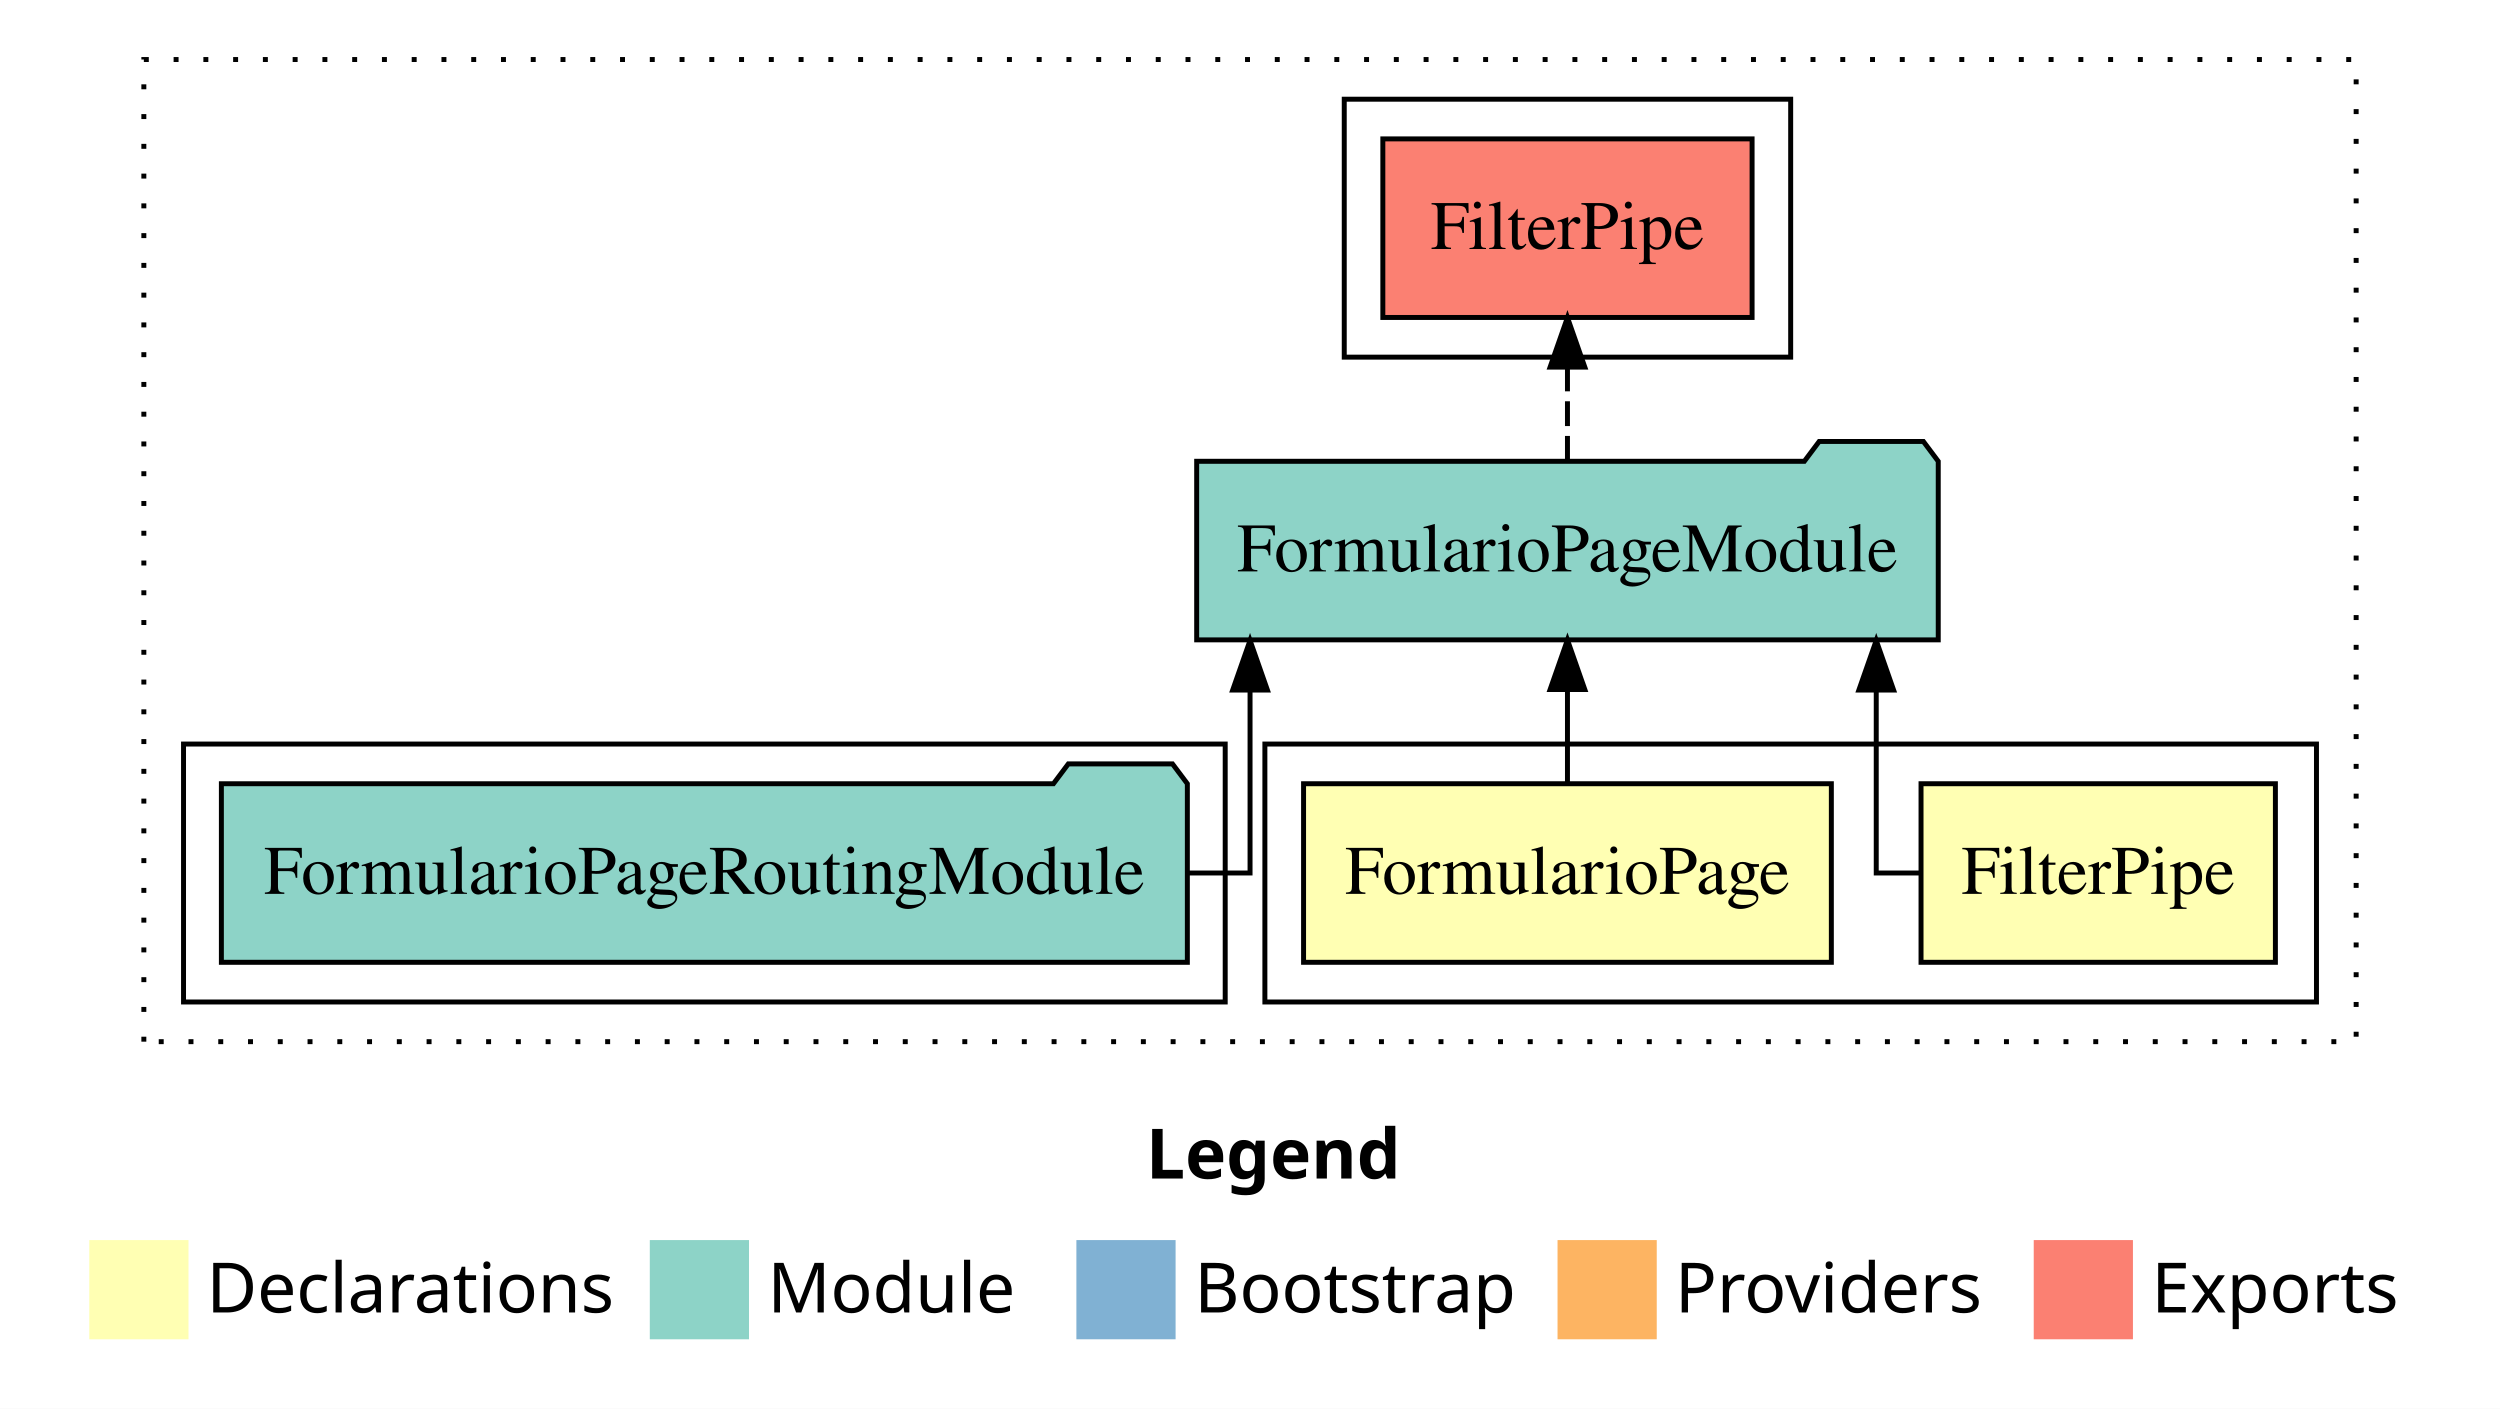
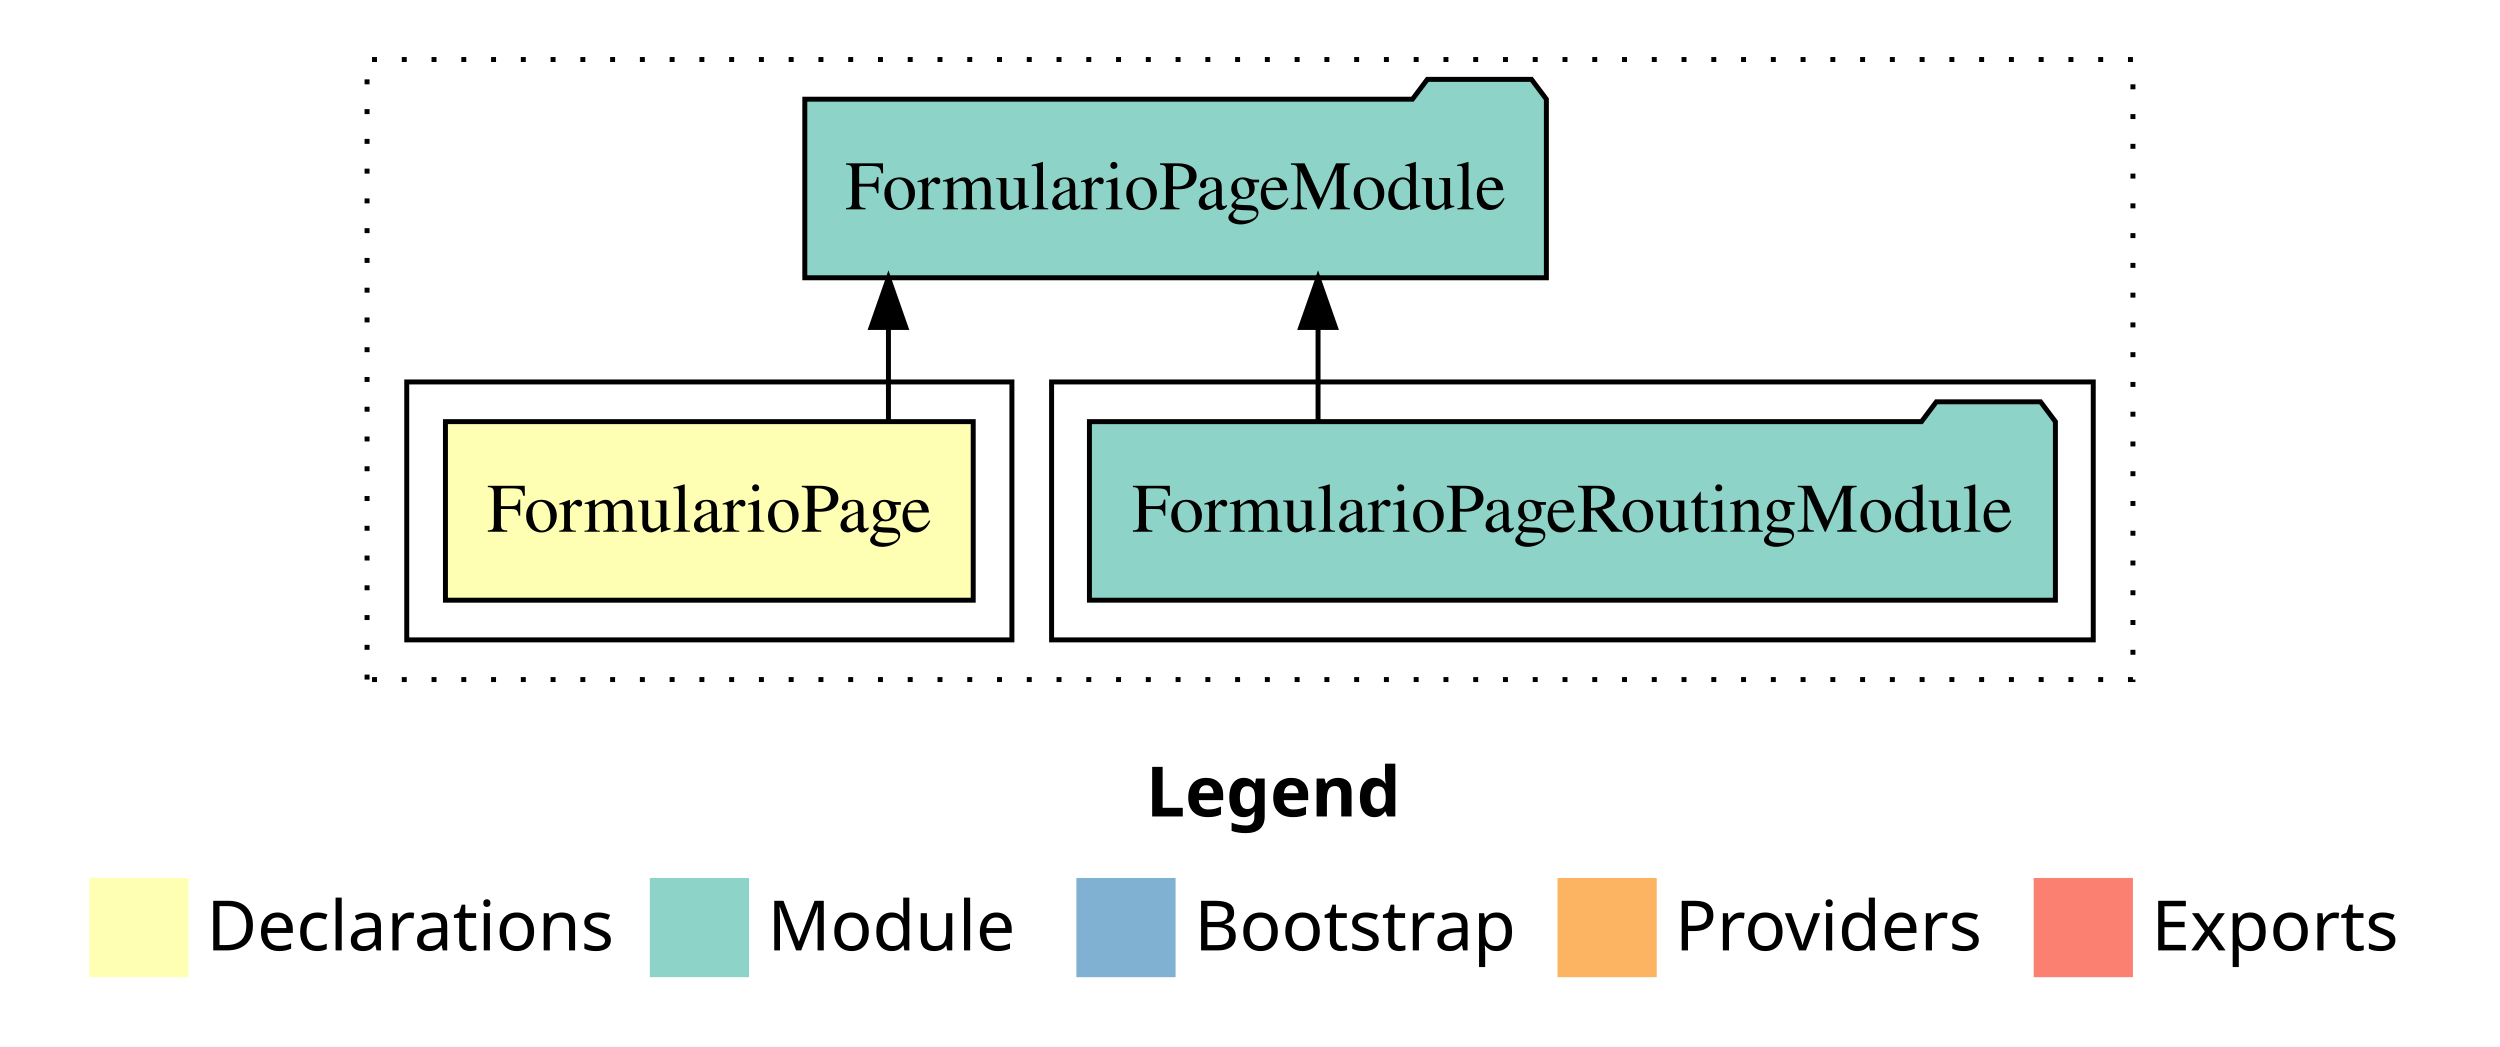
- <svg xmlns="http://www.w3.org/2000/svg" width="504pt" height="284pt" viewBox="0.00 0.00 504.00 284.00">
-   <g id="graph0" class="graph" transform="scale(1 1) rotate(0) translate(4 280)">
-     <polygon fill="white" stroke="transparent" points="-4,4 -4,-280 500,-280 500,4 -4,4" />
+ <svg xmlns="http://www.w3.org/2000/svg" width="504pt" height="211pt" viewBox="0.00 0.00 504.00 211.00">
+   <g id="graph0" class="graph" transform="scale(1 1) rotate(0) translate(4 207)">
+     <polygon fill="white" stroke="transparent" points="-4,4 -4,-207 500,-207 500,4 -4,4" />
    <text text-anchor="start" x="227.01" y="-42.4" font-family="Times-12" font-weight="bold" font-size="14.00">Legend</text>
    <polygon fill="#ffffb3" stroke="transparent" points="14,-10 14,-30 34,-30 34,-10 14,-10" />
    <text text-anchor="start" x="37.63" y="-15.4" font-family="Times-12" font-size="14.00">  Declarations</text>
    <polygon fill="#8dd3c7" stroke="transparent" points="127,-10 127,-30 147,-30 147,-10 127,-10" />
    <text text-anchor="start" x="150.73" y="-15.4" font-family="Times-12" font-size="14.00">  Module</text>
    <polygon fill="#80b1d3" stroke="transparent" points="213,-10 213,-30 233,-30 233,-10 213,-10" />
    <text text-anchor="start" x="236.78" y="-15.4" font-family="Times-12" font-size="14.00">  Bootstrap</text>
    <polygon fill="#fdb462" stroke="transparent" points="310,-10 310,-30 330,-30 330,-10 310,-10" />
    <text text-anchor="start" x="333.67" y="-15.4" font-family="Times-12" font-size="14.00">  Providers</text>
    <polygon fill="#fb8072" stroke="transparent" points="406,-10 406,-30 426,-30 426,-10 406,-10" />
    <text text-anchor="start" x="429.73" y="-15.4" font-family="Times-12" font-size="14.00">  Exports</text>
    <g id="clust1" class="cluster">
-       <polygon fill="none" stroke="black" stroke-dasharray="1,5" points="25,-70 25,-268 471,-268 471,-70 25,-70" />
+       <polygon fill="none" stroke="black" stroke-dasharray="1,5" points="70,-70 70,-195 426,-195 426,-70 70,-70" />
+     </g>
+     <g id="clust4" class="cluster">
+       <polygon fill="none" stroke="black" points="208,-78 208,-130 418,-130 418,-78 208,-78" />
    </g>
    <g id="clust2" class="cluster">
-       <polygon fill="none" stroke="black" points="251,-78 251,-130 463,-130 463,-78 251,-78" />
-     </g>
-     <g id="clust6" class="cluster">
-       <polygon fill="none" stroke="black" points="267,-208 267,-260 357,-260 357,-208 267,-208" />
-     </g>
-     <g id="clust5" class="cluster">
-       <polygon fill="none" stroke="black" points="33,-78 33,-130 243,-130 243,-78 33,-78" />
+       <polygon fill="none" stroke="black" points="78,-78 78,-130 200,-130 200,-78 78,-78" />
    </g>
    <g id="node1" class="node">
-       <polygon fill="#ffffb3" stroke="black" points="454.72,-122 383.28,-122 383.28,-86 454.72,-86 454.72,-122" />
-       <text text-anchor="middle" x="419" y="-99.8" font-family="Times,serif" font-size="14.00">FilterPipe</text>
+       <polygon fill="#ffffb3" stroke="black" points="192.2,-122 85.8,-122 85.8,-86 192.2,-86 192.2,-122" />
+       <text text-anchor="middle" x="139" y="-99.8" font-family="Times,serif" font-size="14.00">FormularioPage</text>
+     </g>
+     <g id="node2" class="node">
+       <polygon fill="#8dd3c7" stroke="black" points="307.75,-187 304.75,-191 283.75,-191 280.75,-187 158.25,-187 158.25,-151 307.75,-151 307.75,-187" />
+       <text text-anchor="middle" x="233" y="-164.8" font-family="Times,serif" font-size="14.00">FormularioPageModule</text>
+     </g>
+     <g id="edge1" class="edge">
+       <path fill="none" stroke="black" d="M175.11,-122.11C175.11,-122.11 175.11,-140.99 175.11,-140.99" />
+       <polygon fill="black" stroke="black" points="171.61,-140.99 175.11,-150.99 178.61,-140.99 171.61,-140.99" />
    </g>
    <g id="node3" class="node">
-       <polygon fill="#8dd3c7" stroke="black" points="386.75,-187 383.75,-191 362.75,-191 359.75,-187 237.25,-187 237.25,-151 386.75,-151 386.75,-187" />
-       <text text-anchor="middle" x="312" y="-164.8" font-family="Times,serif" font-size="14.00">FormularioPageModule</text>
-     </g>
-     <g id="edge1" class="edge">
-       <path fill="none" stroke="black" d="M383.3,-104C377.99,-104 374.25,-104 374.25,-104 374.25,-104 374.25,-140.89 374.25,-140.89" />
-       <polygon fill="black" stroke="black" points="370.75,-140.89 374.25,-150.89 377.75,-140.89 370.75,-140.89" />
-     </g>
-     <g id="node2" class="node">
-       <polygon fill="#ffffb3" stroke="black" points="365.2,-122 258.8,-122 258.8,-86 365.2,-86 365.2,-122" />
-       <text text-anchor="middle" x="312" y="-99.8" font-family="Times,serif" font-size="14.00">FormularioPage</text>
+       <polygon fill="#8dd3c7" stroke="black" points="410.37,-122 407.37,-126 386.37,-126 383.37,-122 215.63,-122 215.63,-86 410.37,-86 410.37,-122" />
+       <text text-anchor="middle" x="313" y="-99.8" font-family="Times,serif" font-size="14.00">FormularioPageRoutingModule</text>
    </g>
    <g id="edge2" class="edge">
-       <path fill="none" stroke="black" d="M312,-122.11C312,-122.11 312,-140.99 312,-140.99" />
-       <polygon fill="black" stroke="black" points="308.5,-140.99 312,-150.99 315.5,-140.99 308.5,-140.99" />
-     </g>
-     <g id="node5" class="node">
-       <polygon fill="#fb8072" stroke="black" points="349.22,-252 274.78,-252 274.78,-216 349.22,-216 349.22,-252" />
-       <text text-anchor="middle" x="312" y="-229.8" font-family="Times,serif" font-size="14.00">FilterPipe </text>
-     </g>
-     <g id="edge4" class="edge">
-       <path fill="none" stroke="black" stroke-dasharray="5,2" d="M312,-187.11C312,-187.11 312,-205.99 312,-205.99" />
-       <polygon fill="black" stroke="black" points="308.5,-205.99 312,-215.99 315.5,-205.99 308.5,-205.99" />
-     </g>
-     <g id="node4" class="node">
-       <polygon fill="#8dd3c7" stroke="black" points="235.37,-122 232.37,-126 211.37,-126 208.37,-122 40.63,-122 40.63,-86 235.37,-86 235.37,-122" />
-       <text text-anchor="middle" x="138" y="-99.8" font-family="Times,serif" font-size="14.00">FormularioPageRoutingModule</text>
-     </g>
-     <g id="edge3" class="edge">
-       <path fill="none" stroke="black" d="M235.39,-104C243.12,-104 248.01,-104 248.01,-104 248.01,-104 248.01,-140.89 248.01,-140.89" />
-       <polygon fill="black" stroke="black" points="244.51,-140.89 248.01,-150.89 251.51,-140.89 244.51,-140.89" />
+       <path fill="none" stroke="black" d="M261.72,-122.11C261.72,-122.11 261.72,-140.99 261.72,-140.99" />
+       <polygon fill="black" stroke="black" points="258.22,-140.99 261.72,-150.99 265.22,-140.99 258.22,-140.99" />
    </g>
  </g>
</svg>
